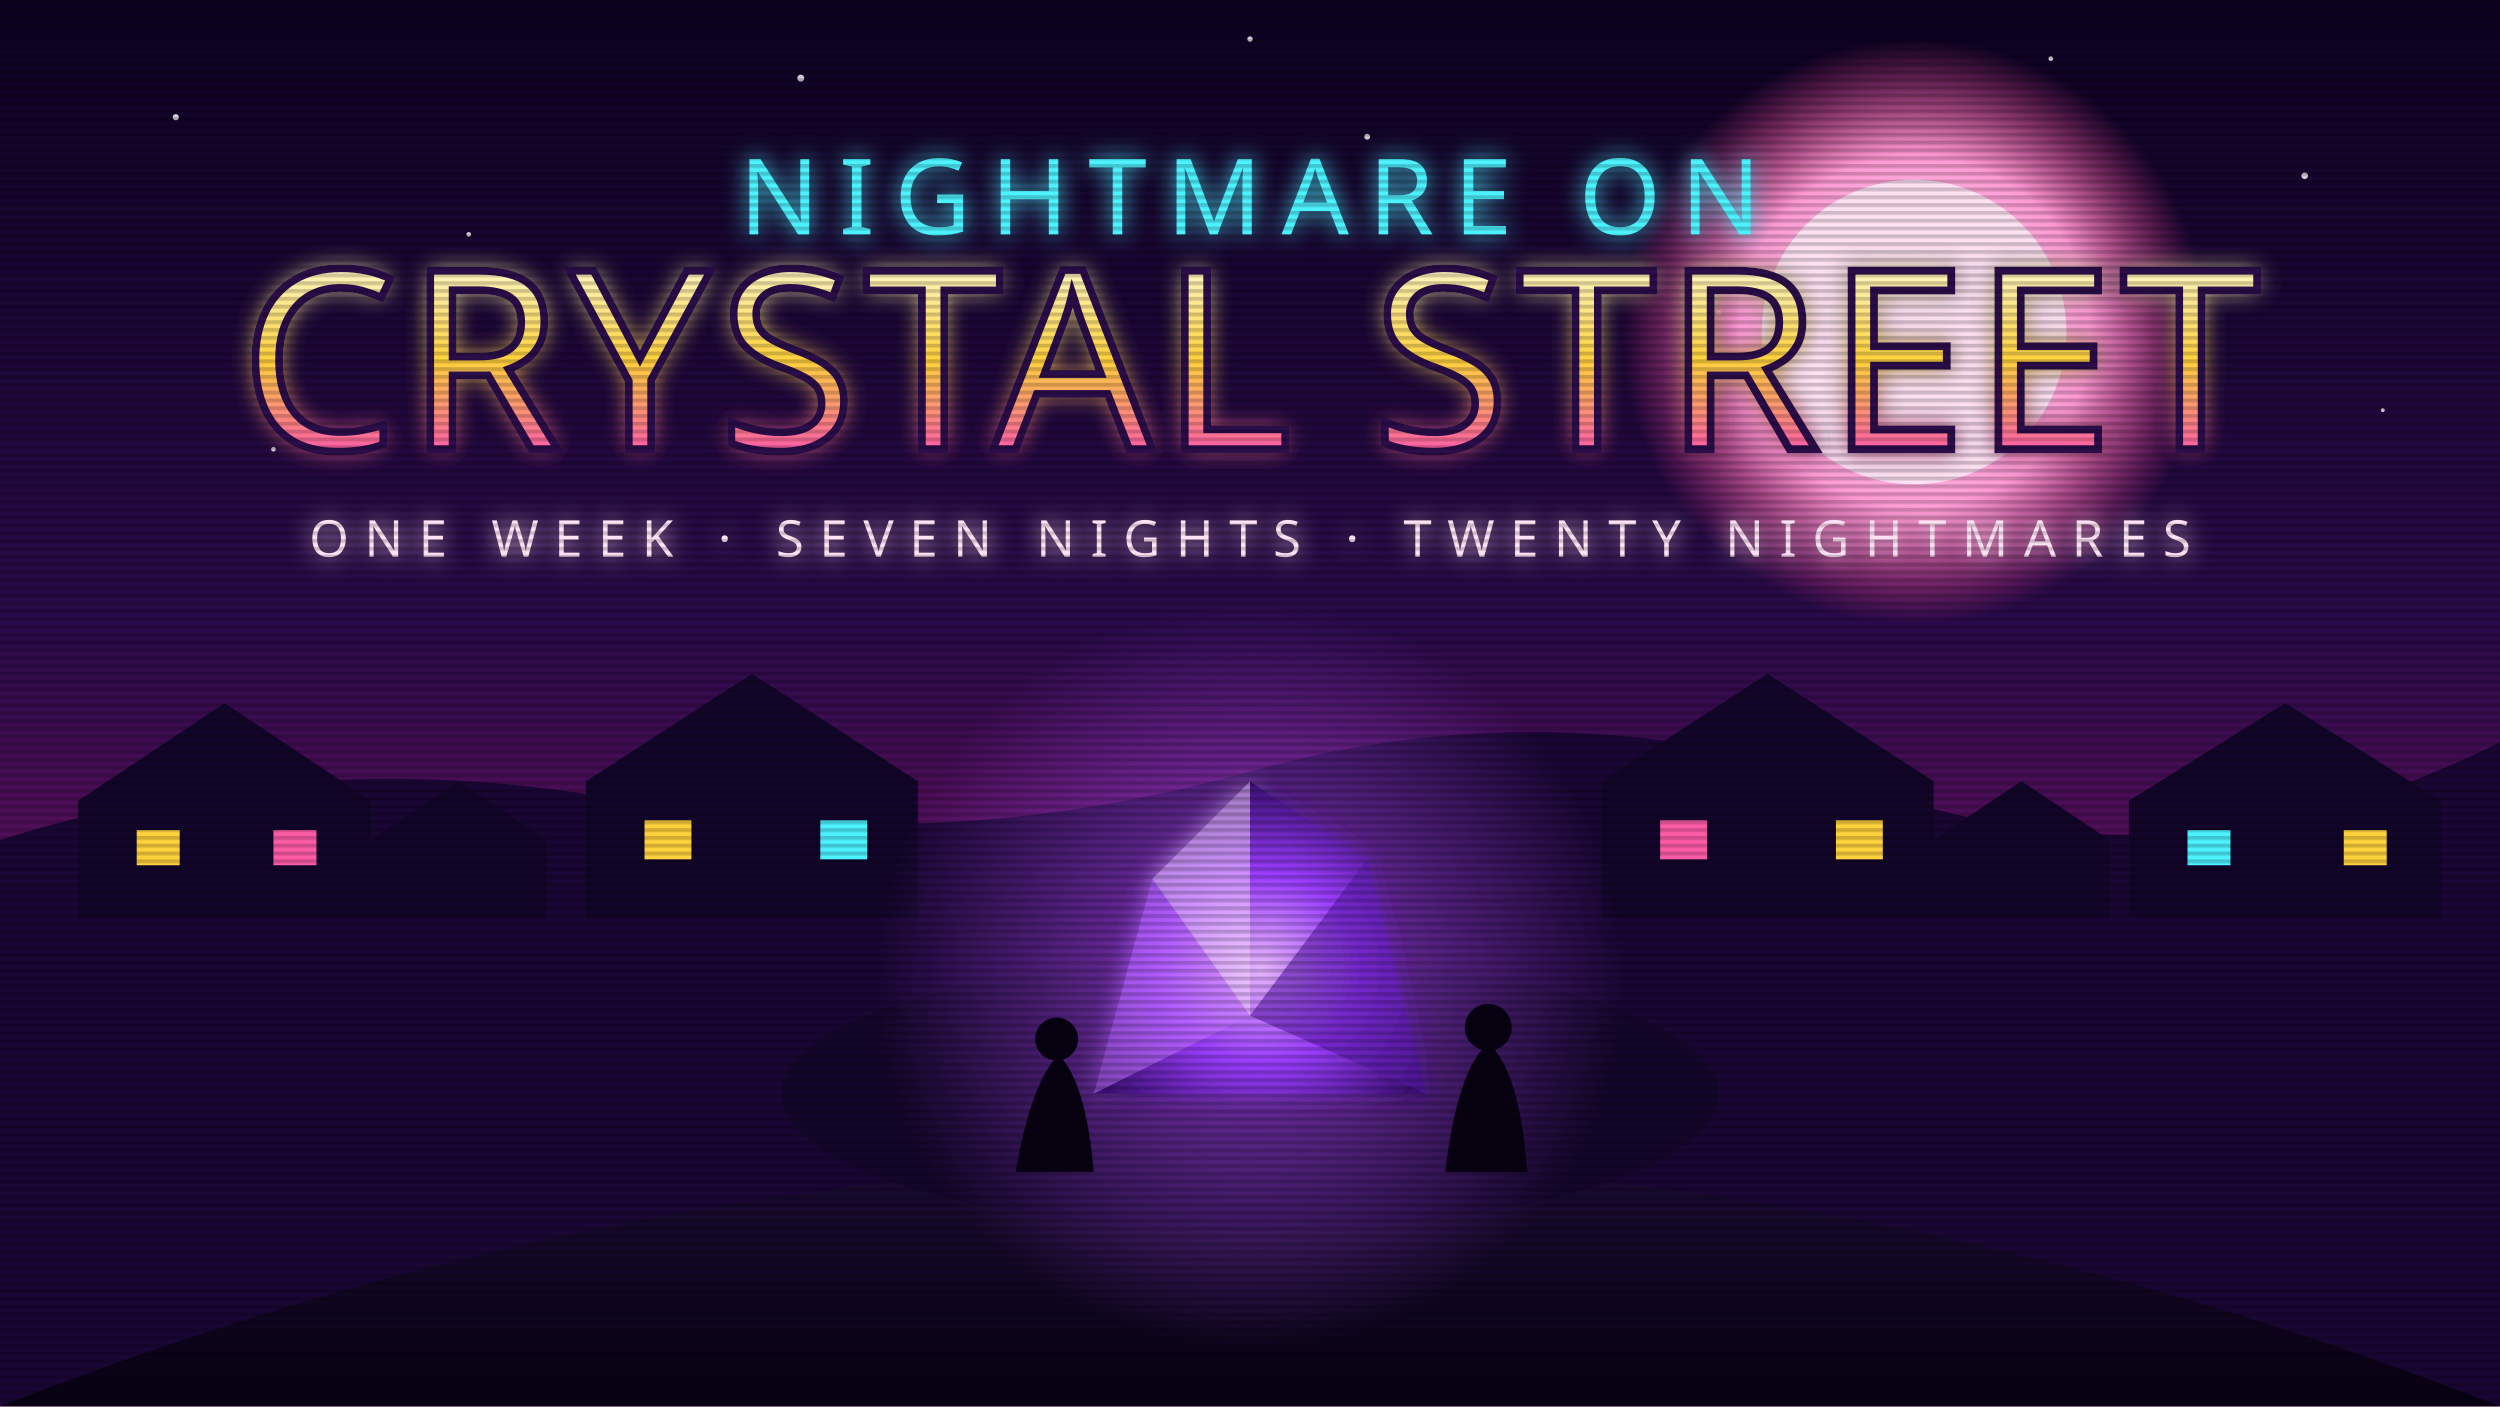
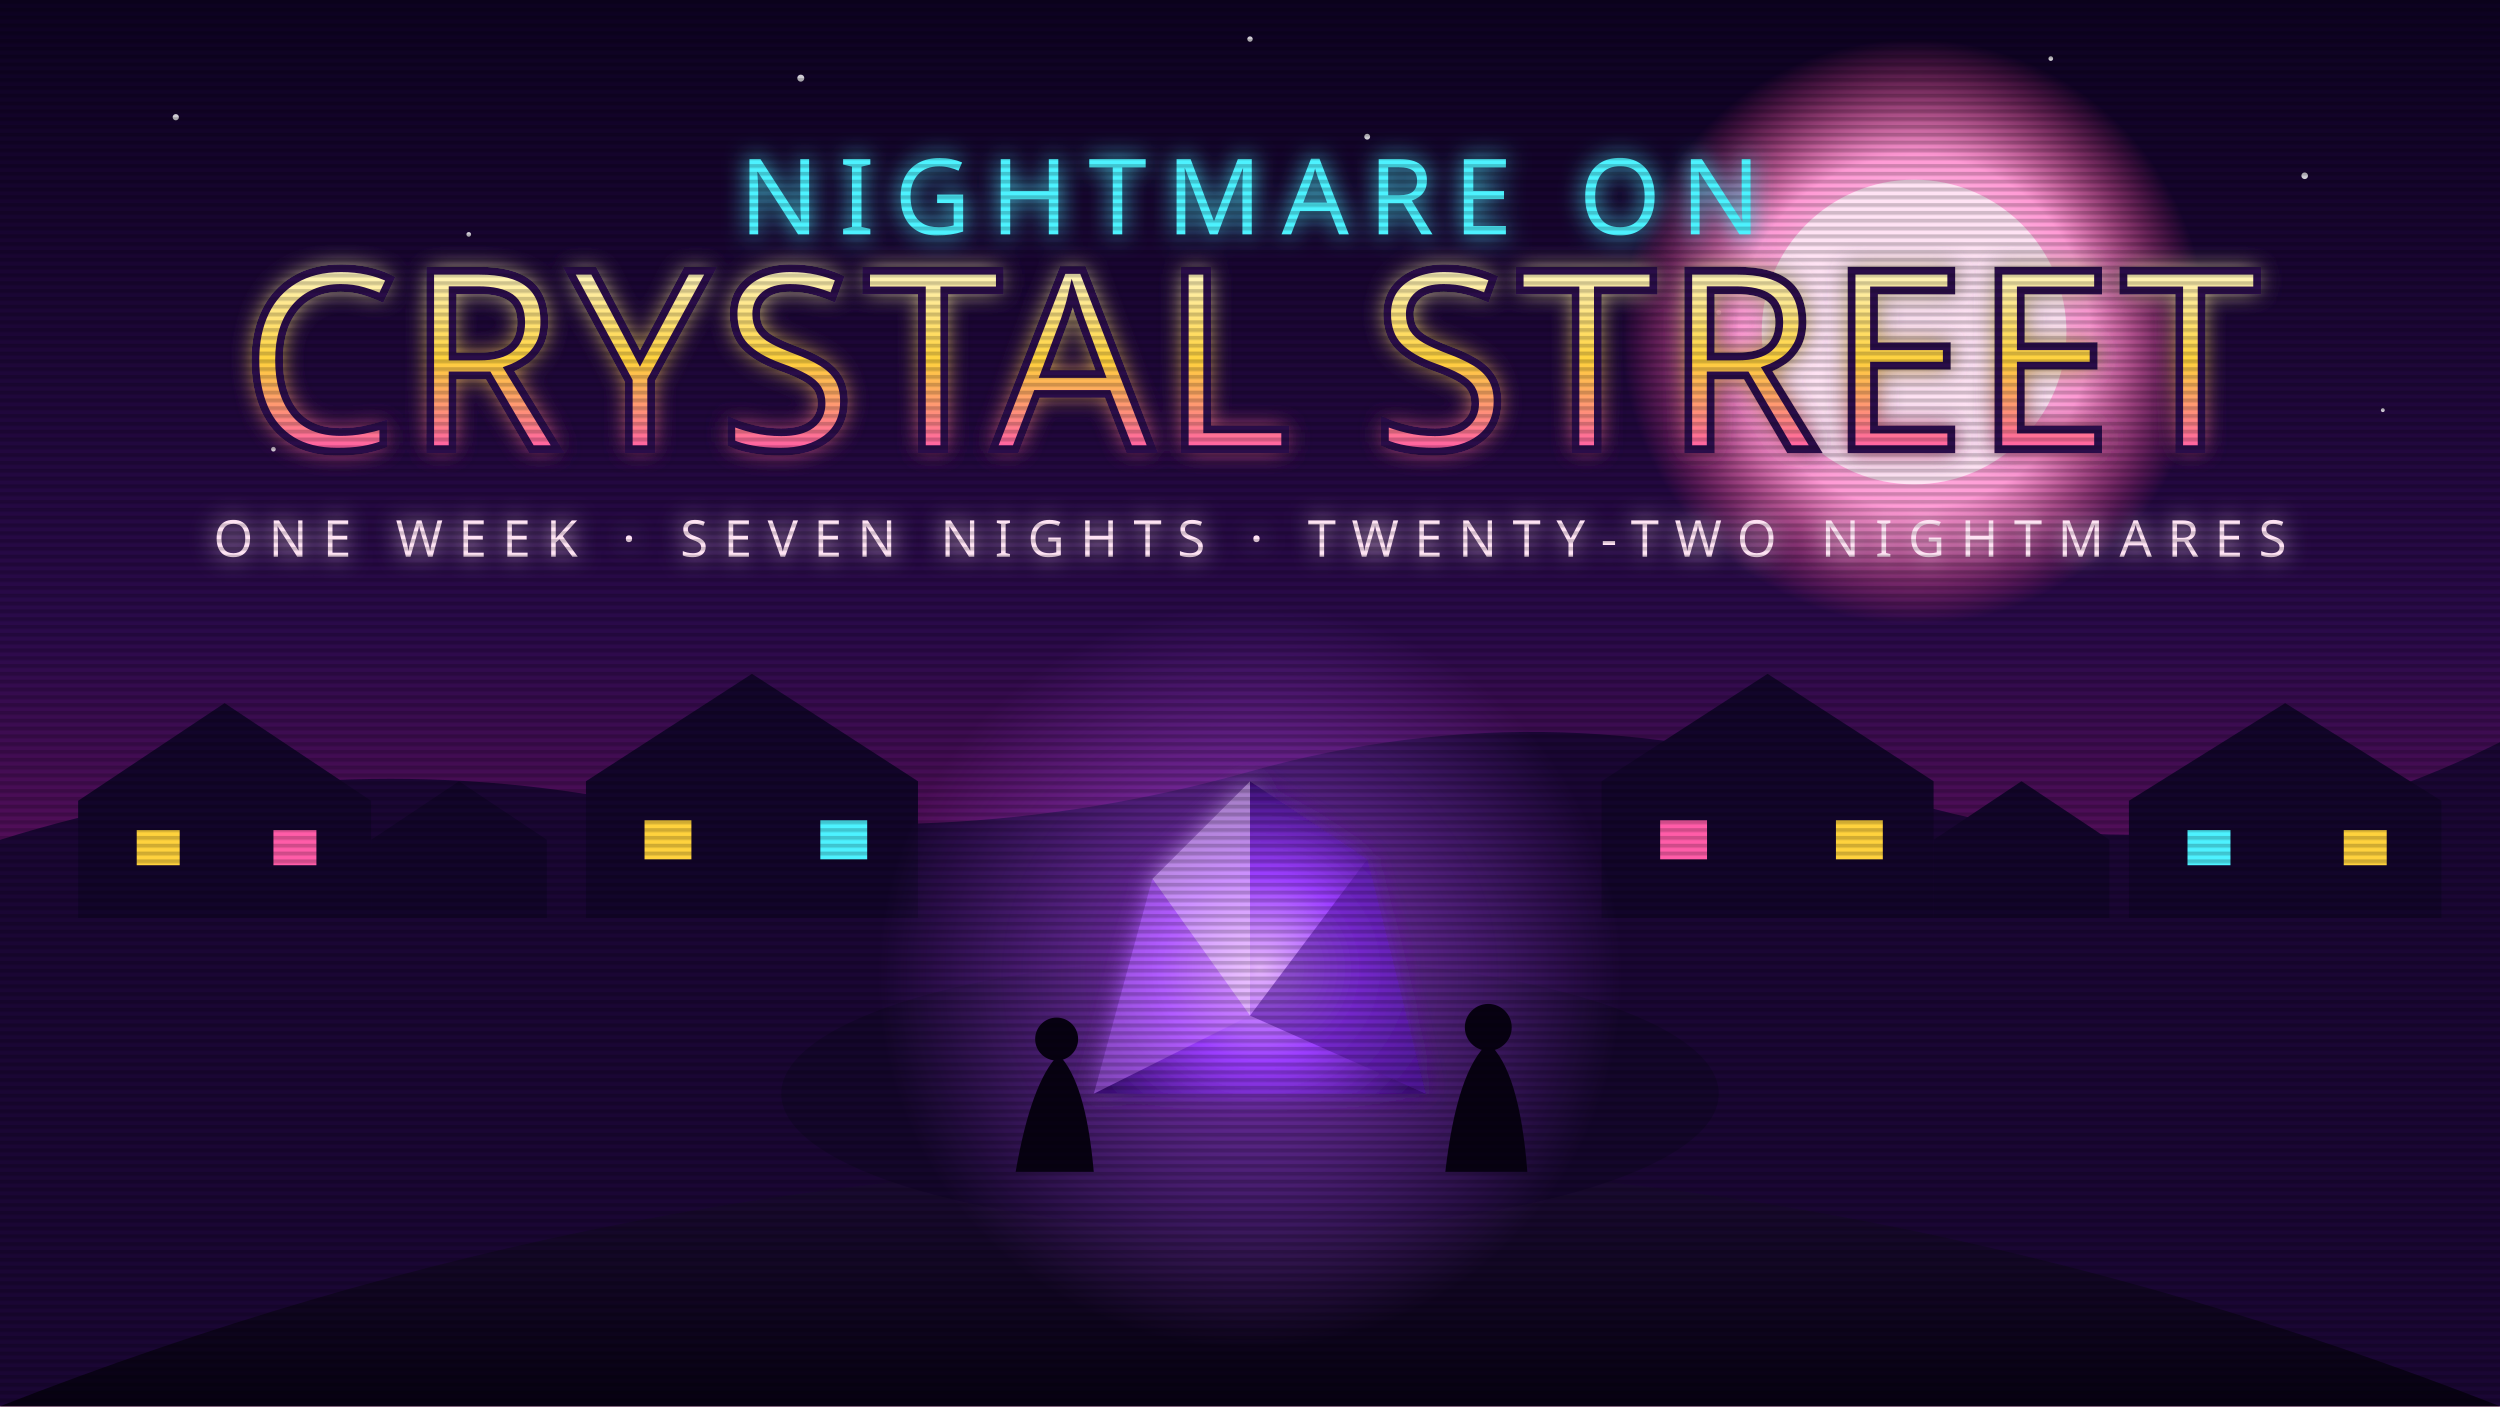
<svg xmlns="http://www.w3.org/2000/svg" viewBox="0 0 1280 720" role="img" aria-label="Nightmare on Crystal Street: a glowing purple geode in a suburban cul-de-sac under a magenta moon">
  <defs>
    <linearGradient id="sky" x1="0" y1="0" x2="0" y2="1">
      <stop offset="0" stop-color="#0d0221" />
      <stop offset="0.45" stop-color="#2a0a4a" />
      <stop offset="0.75" stop-color="#7a1268" />
      <stop offset="1" stop-color="#ff3d8b" />
    </linearGradient>
    <radialGradient id="moon" cx="0.5" cy="0.5" r="0.5">
      <stop offset="0" stop-color="#fff2fb" />
      <stop offset="0.6" stop-color="#ff9ad5" />
      <stop offset="1" stop-color="#ff3d8b" stop-opacity="0" />
    </radialGradient>
    <radialGradient id="geo" cx="0.5" cy="0.6" r="0.6">
      <stop offset="0" stop-color="#e7b6ff" />
      <stop offset="0.5" stop-color="#9b3dff" />
      <stop offset="1" stop-color="#3a0f73" />
    </radialGradient>
    <radialGradient id="glow" cx="0.5" cy="0.5" r="0.5">
      <stop offset="0" stop-color="#b44dff" stop-opacity="0.75" />
      <stop offset="1" stop-color="#b44dff" stop-opacity="0" />
    </radialGradient>
    <linearGradient id="road" x1="0" y1="0" x2="0" y2="1">
      <stop offset="0" stop-color="#1b0b33" />
      <stop offset="1" stop-color="#070112" />
    </linearGradient>
    <linearGradient id="title" x1="0" y1="0" x2="0" y2="1">
      <stop offset="0" stop-color="#fff6c2" />
      <stop offset="0.5" stop-color="#ffd23d" />
      <stop offset="1" stop-color="#ff5ca8" />
    </linearGradient>
    <pattern id="scan" width="4" height="4" patternUnits="userSpaceOnUse">
      <rect width="4" height="2" fill="#000" opacity="0.18" />
    </pattern>
    <filter id="neon" x="-20%" y="-20%" width="140%" height="140%">
      <feGaussianBlur stdDeviation="6" result="b" />
      <feMerge>
        <feMergeNode in="b" />
        <feMergeNode in="SourceGraphic" />
      </feMerge>
    </filter>
  </defs>
  <rect width="1280" height="720" fill="url(#sky)" />
  <g fill="#fff" opacity="0.8">
    <circle cx="90" cy="60" r="1.6" />
    <circle cx="240" cy="120" r="1.2" />
    <circle cx="410" cy="40" r="1.8" />
    <circle cx="560" cy="150" r="1.1" />
    <circle cx="700" cy="70" r="1.5" />
    <circle cx="1180" cy="90" r="1.7" />
    <circle cx="1050" cy="30" r="1.2" />
    <circle cx="880" cy="160" r="1.3" />
    <circle cx="330" cy="200" r="1" />
    <circle cx="140" cy="230" r="1.2" />
    <circle cx="1220" cy="210" r="1" />
    <circle cx="640" cy="20" r="1.4" />
  </g>
  <circle cx="980" cy="170" r="150" fill="url(#moon)" />
  <circle cx="980" cy="170" r="78" fill="#ffe3f4" />
  <path d="M0 430 Q160 380 320 410 T640 395 T960 405 T1280 380 V720 H0 Z" fill="#1a0634" />
  <g fill="#12052a">
    <path d="M40 470 h150 v-60 l-75 -50 l-75 50 Z" />
    <path d="M190 470 h90 v-40 l-45 -30 l-45 30 Z" />
    <path d="M300 470 h170 v-70 l-85 -55 l-85 55 Z" />
    <path d="M820 470 h170 v-70 l-85 -55 l-85 55 Z" />
    <path d="M990 470 h90 v-40 l-45 -30 l-45 30 Z" />
    <path d="M1090 470 h160 v-60 l-80 -50 l-80 50 Z" />
  </g>
  <g fill="#ffd23d">
    <rect x="70" y="425" width="22" height="18" />
    <rect x="140" y="425" width="22" height="18" fill="#ff5ca8" />
    <rect x="330" y="420" width="24" height="20" />
    <rect x="420" y="420" width="24" height="20" fill="#4df2ff" />
    <rect x="850" y="420" width="24" height="20" fill="#ff5ca8" />
    <rect x="940" y="420" width="24" height="20" />
    <rect x="1120" y="425" width="22" height="18" fill="#4df2ff" />
    <rect x="1200" y="425" width="22" height="18" />
  </g>
  <path d="M0 720 Q640 470 1280 720 Z" fill="url(#road)" />
  <ellipse cx="640" cy="560" rx="240" ry="70" fill="#14062b" />
  <circle cx="640" cy="500" r="190" fill="url(#glow)" />
  <g filter="url(#neon)">
    <path d="M560 560 L590 450 L640 400 L700 440 L730 560 Z" fill="url(#geo)" />
    <path d="M590 450 L640 520 L640 400 Z" fill="#f4d4ff" opacity="0.55" />
    <path d="M700 440 L640 520 L730 560 Z" fill="#5a1aa8" opacity="0.6" />
    <path d="M560 560 L640 520 L590 450 Z" fill="#c779ff" opacity="0.5" />
  </g>
  <g fill="#070112">
    <path d="M520 600 q8 -46 22 -60 q14 14 18 60 Z" />
    <path d="M740 600 q6 -52 22 -66 q16 14 20 66 Z" />
    <circle cx="541" cy="532" r="11" />
    <circle cx="762" cy="526" r="12" />
  </g>
  <g filter="url(#neon)" font-family="Impact, 'Arial Black', sans-serif" text-anchor="middle">
    <text x="640" y="120" font-size="54" fill="#4df2ff" letter-spacing="10">NIGHTMARE ON</text>
    <text x="640" y="230" font-size="128" fill="url(#title)" stroke="#2a0a4a" stroke-width="4" letter-spacing="4">CRYSTAL STREET</text>
-     <text x="640" y="285" font-size="26" fill="#ffe3f4" letter-spacing="8">ONE WEEK · SEVEN NIGHTS · TWENTY NIGHTMARES</text>
+     <text x="640" y="285" font-size="26" fill="#ffe3f4" letter-spacing="8">ONE WEEK · SEVEN NIGHTS · TWENTY-TWO NIGHTMARES</text>
  </g>
  <rect width="1280" height="720" fill="url(#scan)" />
</svg>
